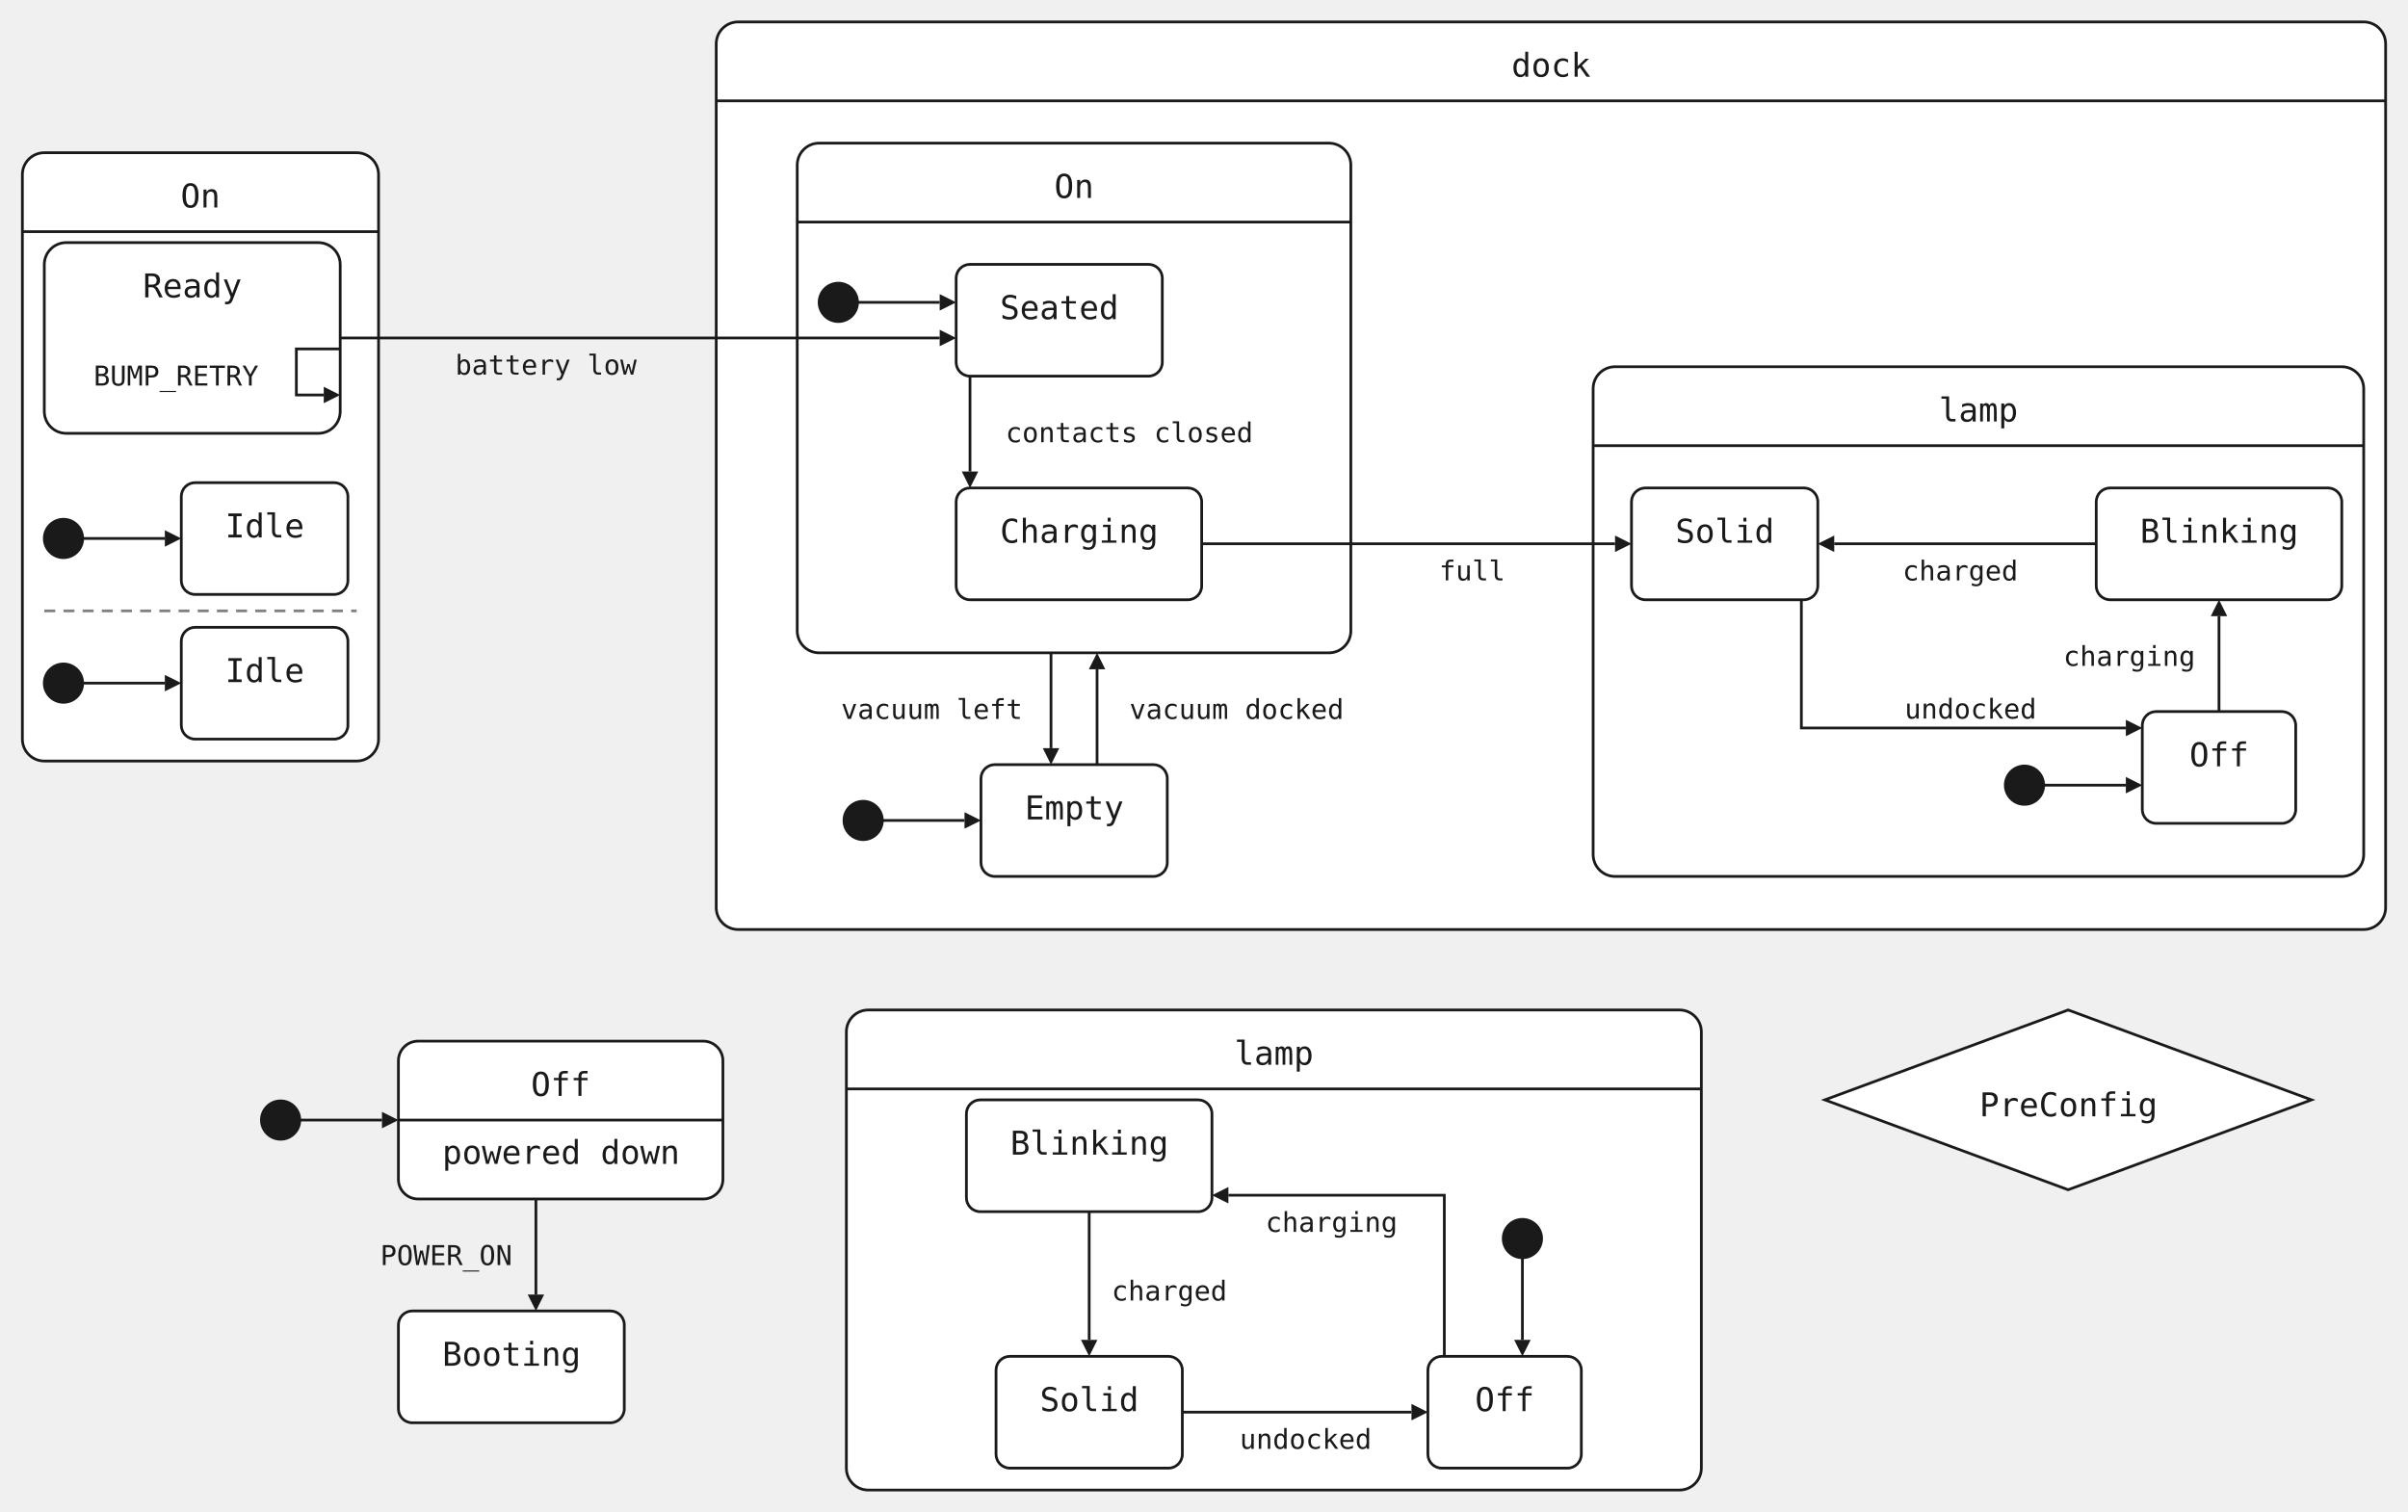
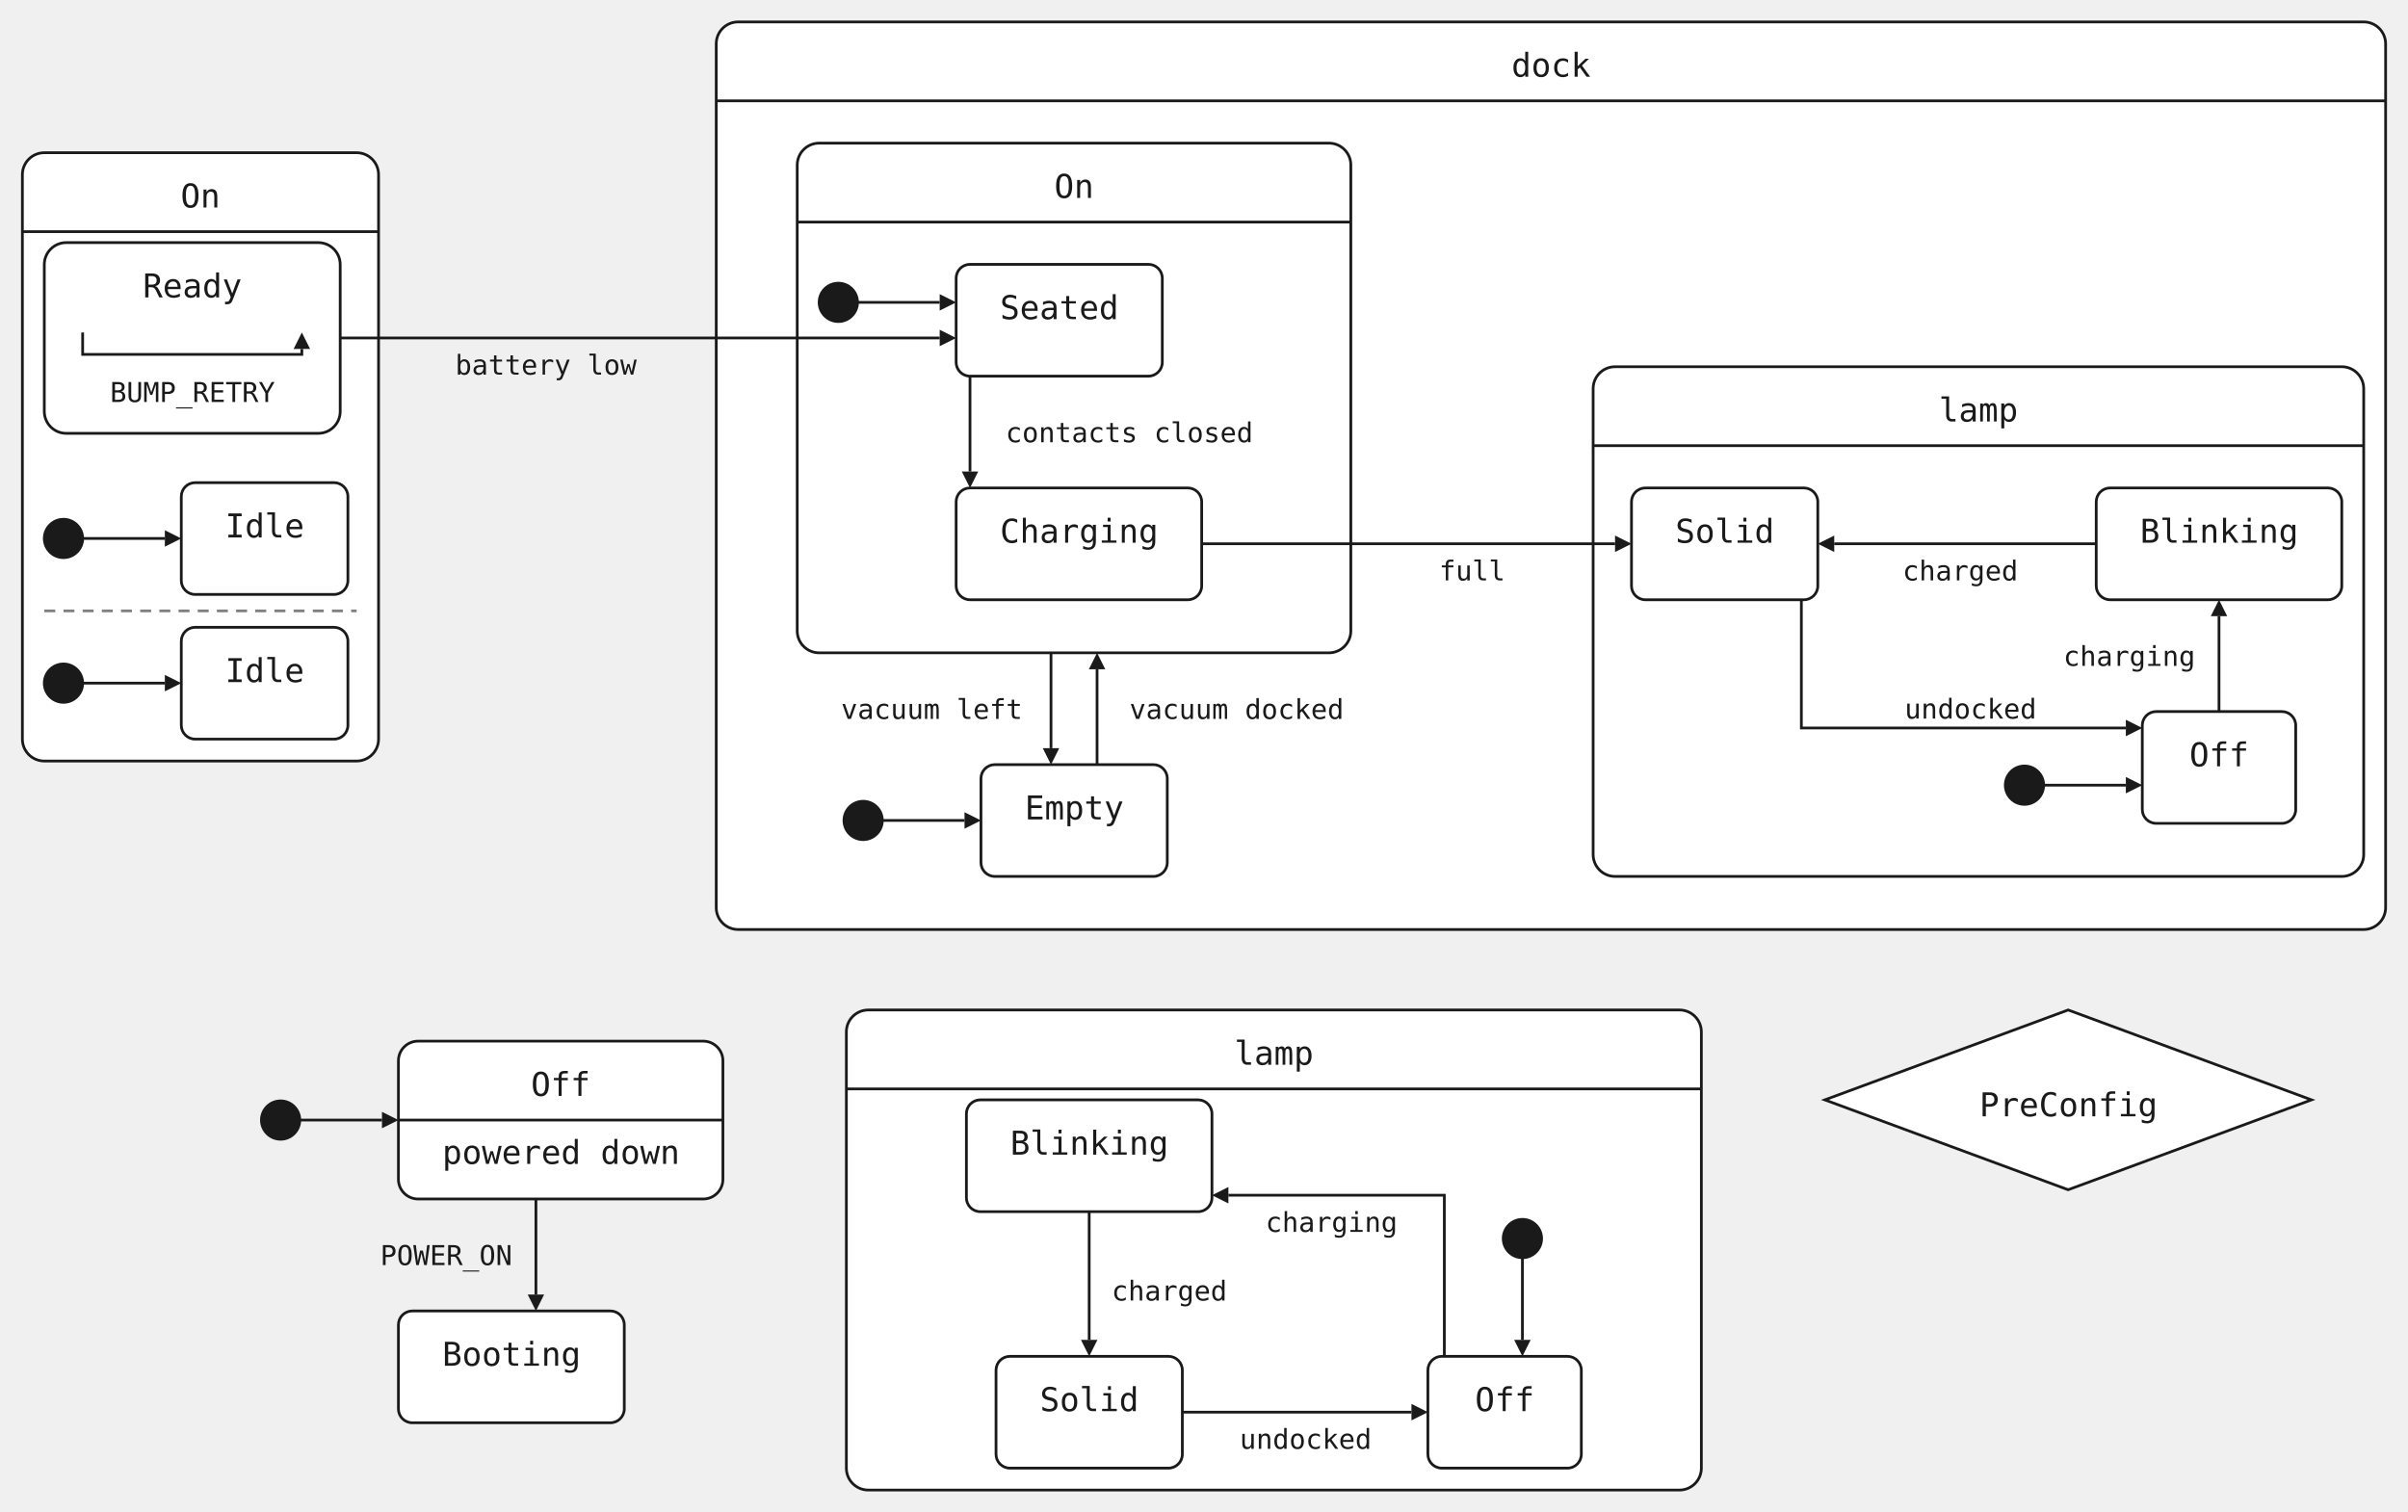
<svg xmlns="http://www.w3.org/2000/svg" width="879" height="552" viewBox="-128 55 14057 8831">
  <style>text { font-family: "JetBrains Mono", monospace; font-kerning: none; }</style>
  <rect x="4052" y="183" width="9749" height="5301" rx="128" fill="#ffffff" stroke="#1a1a1a" stroke-width="16" class="scav-state scav-id-0" />
  <rect x="4812" y="5954" width="4993" height="2804" rx="128" fill="#ffffff" stroke="#1a1a1a" stroke-width="16" class="scav-state scav-id-1" />
  <rect x="2196" y="6136" width="1895" height="922" rx="115" fill="#ffffff" stroke="#1a1a1a" stroke-width="16" class="scav-state scav-id-2" />
  <rect x="2196" y="7712" width="1319" height="653" rx="81" fill="#ffffff" stroke="#1a1a1a" stroke-width="16" class="scav-state scav-id-3" />
  <rect x="0" y="947" width="2080" height="3553" rx="128" fill="#ffffff" stroke="#1a1a1a" stroke-width="16" class="scav-state scav-id-5" />
  <rect x="928" y="2874" width="973" height="653" rx="81" fill="#ffffff" stroke="#1a1a1a" stroke-width="16" class="scav-state scav-id-6" />
  <rect x="128" y="1472" width="1728" height="1114" rx="128" fill="#ffffff" stroke="#1a1a1a" stroke-width="16" class="scav-state scav-id-7" />
  <rect x="928" y="3719" width="973" height="653" rx="81" fill="#ffffff" stroke="#1a1a1a" stroke-width="16" class="scav-state scav-id-8" />
  <rect x="9173" y="2197" width="4500" height="2977" rx="128" fill="#ffffff" stroke="#1a1a1a" stroke-width="16" class="scav-state scav-id-9" />
  <rect x="5598" y="4521" width="1088" height="653" rx="81" fill="#ffffff" stroke="#1a1a1a" stroke-width="16" class="scav-state scav-id-10" />
  <rect x="4525" y="891" width="3233" height="2977" rx="128" fill="#ffffff" stroke="#1a1a1a" stroke-width="16" class="scav-state scav-id-11" />
  <rect x="5453" y="1599" width="1204" height="653" rx="81" fill="#ffffff" stroke="#1a1a1a" stroke-width="16" class="scav-state scav-id-12" />
  <rect x="5453" y="2905" width="1434" height="653" rx="81" fill="#ffffff" stroke="#1a1a1a" stroke-width="16" class="scav-state scav-id-13" />
  <rect x="8208" y="7977" width="896" height="653" rx="81" fill="#ffffff" stroke="#1a1a1a" stroke-width="16" class="scav-state scav-id-14" />
  <rect x="5513" y="6479" width="1434" height="653" rx="81" fill="#ffffff" stroke="#1a1a1a" stroke-width="16" class="scav-state scav-id-15" />
  <rect x="5686" y="7977" width="1088" height="653" rx="81" fill="#ffffff" stroke="#1a1a1a" stroke-width="16" class="scav-state scav-id-16" />
  <rect x="12380" y="4211" width="896" height="653" rx="81" fill="#ffffff" stroke="#1a1a1a" stroke-width="16" class="scav-state scav-id-17" />
  <rect x="12111" y="2905" width="1434" height="653" rx="81" fill="#ffffff" stroke="#1a1a1a" stroke-width="16" class="scav-state scav-id-18" />
  <rect x="9397" y="2905" width="1088" height="653" rx="81" fill="#ffffff" stroke="#1a1a1a" stroke-width="16" class="scav-state scav-id-19" />
  <line x1="4052" y1="644" x2="13801" y2="644" fill="none" stroke="#1a1a1a" stroke-width="16" class="scav-state scav-id-0" />
  <line x1="4812" y1="6415" x2="9805" y2="6415" fill="none" stroke="#1a1a1a" stroke-width="16" class="scav-state scav-id-1" />
  <line x1="2196" y1="6597" x2="4091" y2="6597" fill="none" stroke="#1a1a1a" stroke-width="16" class="scav-state scav-id-2" />
  <line x1="0" y1="1408" x2="2080" y2="1408" fill="none" stroke="#1a1a1a" stroke-width="16" class="scav-state scav-id-5" />
  <line x1="9173" y1="2658" x2="13673" y2="2658" fill="none" stroke="#1a1a1a" stroke-width="16" class="scav-state scav-id-9" />
  <line x1="4525" y1="1352" x2="7758" y2="1352" fill="none" stroke="#1a1a1a" stroke-width="16" class="scav-state scav-id-11" />
  <line x1="128" y1="3623" x2="1952" y2="3623" fill="none" stroke="#808080" stroke-width="16" stroke-dasharray="64,48" class="scav-sub scav-id-2" />
  <polyline points="1620,6597 2100,6597" fill="none" stroke="#1a1a1a" stroke-width="16" class="scav-trans scav-id-0" />
  <polyline points="2999,7058 2999,7616" fill="none" stroke="#1a1a1a" stroke-width="16" class="scav-trans scav-id-1" />
  <polyline points="352,3200 832,3200" fill="none" stroke="#1a1a1a" stroke-width="16" class="scav-trans scav-id-2" />
-   <polyline points="1856,2093 1600,2093 1600,2362 1760,2362" fill="none" stroke="#1a1a1a" stroke-width="16" class="scav-trans scav-id-3" />
+   <polyline points="352,1997 352,2125 1632,2125 1632,2093" fill="none" stroke="#1a1a1a" stroke-width="16" class="scav-trans scav-id-3" />
  <polyline points="1856,2029 2080,2029 4052,2029 4525,2029 5357,2029" fill="none" stroke="#1a1a1a" stroke-width="16" class="scav-trans scav-id-4" />
  <polyline points="352,4045 832,4045" fill="none" stroke="#1a1a1a" stroke-width="16" class="scav-trans scav-id-5" />
  <polyline points="4877,1821 5357,1821" fill="none" stroke="#1a1a1a" stroke-width="16" class="scav-trans scav-id-6" />
  <polyline points="5534,2252 5534,2809" fill="none" stroke="#1a1a1a" stroke-width="16" class="scav-trans scav-id-7" />
  <polyline points="6887,3231 7758,3231 9173,3231 9301,3231" fill="none" stroke="#1a1a1a" stroke-width="16" class="scav-trans scav-id-8" />
  <polyline points="5022,4847 5502,4847" fill="none" stroke="#1a1a1a" stroke-width="16" class="scav-trans scav-id-9" />
  <polyline points="6276,4521 6276,3964" fill="none" stroke="#1a1a1a" stroke-width="16" class="scav-trans scav-id-10" />
  <polyline points="6007,3868 6007,4425" fill="none" stroke="#1a1a1a" stroke-width="16" class="scav-trans scav-id-11" />
  <polyline points="8760,7401 8760,7881" fill="none" stroke="#1a1a1a" stroke-width="16" class="scav-trans scav-id-12" />
  <polyline points="8304,7977 8304,7036 7043,7036" fill="none" stroke="#1a1a1a" stroke-width="16" class="scav-trans scav-id-13" />
  <polyline points="6230,7132 6230,7881" fill="none" stroke="#1a1a1a" stroke-width="16" class="scav-trans scav-id-14" />
  <polyline points="6774,8303 8112,8303" fill="none" stroke="#1a1a1a" stroke-width="16" class="scav-trans scav-id-15" />
  <polyline points="11804,4641 12284,4641" fill="none" stroke="#1a1a1a" stroke-width="16" class="scav-trans scav-id-16" />
  <polyline points="12828,4211 12828,3654" fill="none" stroke="#1a1a1a" stroke-width="16" class="scav-trans scav-id-17" />
  <polyline points="12111,3231 10581,3231" fill="none" stroke="#1a1a1a" stroke-width="16" class="scav-trans scav-id-18" />
  <polyline points="10389,3558 10389,4307 12284,4307" fill="none" stroke="#1a1a1a" stroke-width="16" class="scav-trans scav-id-19" />
  <polygon points="2196,6597 2100,6645 2100,6549" fill="#1a1a1a" stroke="none" class="scav-trans scav-id-0" />
  <polygon points="2999,7712 2951,7616 3047,7616" fill="#1a1a1a" stroke="none" class="scav-trans scav-id-1" />
  <polygon points="928,3200 832,3248 832,3152" fill="#1a1a1a" stroke="none" class="scav-trans scav-id-2" />
-   <polygon points="1856,2362 1760,2410 1760,2314" fill="#1a1a1a" stroke="none" class="scav-trans scav-id-3" />
+   <polygon points="1632,1997 1680,2093 1584,2093" fill="#1a1a1a" stroke="none" class="scav-trans scav-id-3" />
  <polygon points="5453,2029 5357,2077 5357,1981" fill="#1a1a1a" stroke="none" class="scav-trans scav-id-4" />
  <polygon points="928,4045 832,4093 832,3997" fill="#1a1a1a" stroke="none" class="scav-trans scav-id-5" />
  <polygon points="5453,1821 5357,1869 5357,1773" fill="#1a1a1a" stroke="none" class="scav-trans scav-id-6" />
  <polygon points="5534,2905 5486,2809 5582,2809" fill="#1a1a1a" stroke="none" class="scav-trans scav-id-7" />
  <polygon points="9397,3231 9301,3279 9301,3183" fill="#1a1a1a" stroke="none" class="scav-trans scav-id-8" />
  <polygon points="5598,4847 5502,4895 5502,4799" fill="#1a1a1a" stroke="none" class="scav-trans scav-id-9" />
  <polygon points="6276,3868 6324,3964 6228,3964" fill="#1a1a1a" stroke="none" class="scav-trans scav-id-10" />
  <polygon points="6007,4521 5959,4425 6055,4425" fill="#1a1a1a" stroke="none" class="scav-trans scav-id-11" />
  <polygon points="8760,7977 8712,7881 8808,7881" fill="#1a1a1a" stroke="none" class="scav-trans scav-id-12" />
  <polygon points="6947,7036 7043,6988 7043,7084" fill="#1a1a1a" stroke="none" class="scav-trans scav-id-13" />
  <polygon points="6230,7977 6182,7881 6278,7881" fill="#1a1a1a" stroke="none" class="scav-trans scav-id-14" />
  <polygon points="8208,8303 8112,8351 8112,8255" fill="#1a1a1a" stroke="none" class="scav-trans scav-id-15" />
  <polygon points="12380,4641 12284,4689 12284,4593" fill="#1a1a1a" stroke="none" class="scav-trans scav-id-16" />
  <polygon points="12828,3558 12876,3654 12780,3654" fill="#1a1a1a" stroke="none" class="scav-trans scav-id-17" />
  <polygon points="10485,3231 10581,3183 10581,3279" fill="#1a1a1a" stroke="none" class="scav-trans scav-id-18" />
  <polygon points="12380,4307 12284,4355 12284,4259" fill="#1a1a1a" stroke="none" class="scav-trans scav-id-19" />
  <polygon points="11947,5954 13368,6479 11947,7004 10526,6479" fill="#ffffff" stroke="#1a1a1a" stroke-width="16" class="scav-state scav-id-4" />
  <text x="2090" y="7444" font-size="160" textLength="768" lengthAdjust="spacing" fill="#1a1a1a" class="scav-trans scav-id-1">POWER_ON</text>
-   <text x="416" y="2307" font-size="160" textLength="960" lengthAdjust="spacing" fill="#1a1a1a" class="scav-trans scav-id-3">BUMP_RETRY</text>
+   <text x="512" y="2403" font-size="160" textLength="960" lengthAdjust="spacing" fill="#1a1a1a" class="scav-trans scav-id-3">BUMP_RETRY</text>
  <text x="2528" y="2243" font-size="160" textLength="1056" lengthAdjust="spacing" fill="#1a1a1a" class="scav-trans scav-id-4">battery low</text>
  <text x="5742" y="2638" font-size="160" textLength="1440" lengthAdjust="spacing" fill="#1a1a1a" class="scav-trans scav-id-7">contacts closed</text>
  <text x="8274" y="3445" font-size="160" textLength="384" lengthAdjust="spacing" fill="#1a1a1a" class="scav-trans scav-id-8">full</text>
  <text x="6465" y="4254" font-size="160" textLength="1248" lengthAdjust="spacing" fill="#1a1a1a" class="scav-trans scav-id-10">vacuum docked</text>
  <text x="4781" y="4254" font-size="160" textLength="1056" lengthAdjust="spacing" fill="#1a1a1a" class="scav-trans scav-id-11">vacuum left</text>
  <text x="7260" y="7250" font-size="160" textLength="768" lengthAdjust="spacing" fill="#1a1a1a" class="scav-trans scav-id-13">charging</text>
  <text x="6361" y="7651" font-size="160" textLength="672" lengthAdjust="spacing" fill="#1a1a1a" class="scav-trans scav-id-14">charged</text>
  <text x="7109" y="8517" font-size="160" textLength="768" lengthAdjust="spacing" fill="#1a1a1a" class="scav-trans scav-id-15">undocked</text>
  <text x="11919" y="3944" font-size="160" textLength="768" lengthAdjust="spacing" fill="#1a1a1a" class="scav-trans scav-id-17">charging</text>
  <text x="10980" y="3445" font-size="160" textLength="672" lengthAdjust="spacing" fill="#1a1a1a" class="scav-trans scav-id-18">charged</text>
  <text x="10992" y="4252" font-size="160" textLength="768" lengthAdjust="spacing" fill="#1a1a1a" class="scav-trans scav-id-19">undocked</text>
  <text x="8696" y="503" font-size="192" textLength="461" lengthAdjust="spacing" fill="#1a1a1a" class="scav-state scav-id-0">dock</text>
  <text x="7078" y="6274" font-size="192" textLength="461" lengthAdjust="spacing" fill="#1a1a1a" class="scav-state scav-id-1">lamp</text>
  <text x="2452" y="6853" font-size="192" textLength="1383" lengthAdjust="spacing" fill="#1a1a1a" class="scav-state scav-id-2">powered down</text>
  <text x="2970" y="6456" font-size="192" textLength="346" lengthAdjust="spacing" fill="#1a1a1a" class="scav-state scav-id-2">Off</text>
  <text x="2452" y="8032" font-size="192" textLength="807" lengthAdjust="spacing" fill="#1a1a1a" class="scav-state scav-id-3">Booting</text>
  <text x="11429" y="6575" font-size="192" textLength="1037" lengthAdjust="spacing" fill="#1a1a1a" class="scav-state scav-id-4">PreConfig</text>
  <text x="924" y="1267" font-size="192" textLength="231" lengthAdjust="spacing" fill="#1a1a1a" class="scav-state scav-id-5">On</text>
  <text x="1184" y="3194" font-size="192" textLength="461" lengthAdjust="spacing" fill="#1a1a1a" class="scav-state scav-id-6">Idle</text>
  <text x="704" y="1792" font-size="192" textLength="576" lengthAdjust="spacing" fill="#1a1a1a" class="scav-state scav-id-7">Ready</text>
  <text x="1184" y="4039" font-size="192" textLength="461" lengthAdjust="spacing" fill="#1a1a1a" class="scav-state scav-id-8">Idle</text>
  <text x="11192" y="2517" font-size="192" textLength="461" lengthAdjust="spacing" fill="#1a1a1a" class="scav-state scav-id-9">lamp</text>
  <text x="5854" y="4841" font-size="192" textLength="576" lengthAdjust="spacing" fill="#1a1a1a" class="scav-state scav-id-10">Empty</text>
  <text x="6026" y="1211" font-size="192" textLength="231" lengthAdjust="spacing" fill="#1a1a1a" class="scav-state scav-id-11">On</text>
  <text x="5709" y="1919" font-size="192" textLength="692" lengthAdjust="spacing" fill="#1a1a1a" class="scav-state scav-id-12">Seated</text>
  <text x="5709" y="3225" font-size="192" textLength="922" lengthAdjust="spacing" fill="#1a1a1a" class="scav-state scav-id-13">Charging</text>
  <text x="8483" y="8297" font-size="192" textLength="346" lengthAdjust="spacing" fill="#1a1a1a" class="scav-state scav-id-14">Off</text>
  <text x="5769" y="6799" font-size="192" textLength="922" lengthAdjust="spacing" fill="#1a1a1a" class="scav-state scav-id-15">Blinking</text>
  <text x="5942" y="8297" font-size="192" textLength="576" lengthAdjust="spacing" fill="#1a1a1a" class="scav-state scav-id-16">Solid</text>
  <text x="12655" y="4531" font-size="192" textLength="346" lengthAdjust="spacing" fill="#1a1a1a" class="scav-state scav-id-17">Off</text>
  <text x="12367" y="3225" font-size="192" textLength="922" lengthAdjust="spacing" fill="#1a1a1a" class="scav-state scav-id-18">Blinking</text>
  <text x="9653" y="3225" font-size="192" textLength="576" lengthAdjust="spacing" fill="#1a1a1a" class="scav-state scav-id-19">Solid</text>
  <circle cx="1508" cy="6597" r="112" fill="#1a1a1a" stroke="#1a1a1a" stroke-width="16" class="scav-state scav-id-20" />
  <circle cx="240" cy="3200" r="112" fill="#1a1a1a" stroke="#1a1a1a" stroke-width="16" class="scav-state scav-id-21" />
  <circle cx="240" cy="4045" r="112" fill="#1a1a1a" stroke="#1a1a1a" stroke-width="16" class="scav-state scav-id-22" />
  <circle cx="4765" cy="1821" r="112" fill="#1a1a1a" stroke="#1a1a1a" stroke-width="16" class="scav-state scav-id-23" />
  <circle cx="4910" cy="4847" r="112" fill="#1a1a1a" stroke="#1a1a1a" stroke-width="16" class="scav-state scav-id-24" />
  <circle cx="8760" cy="7289" r="112" fill="#1a1a1a" stroke="#1a1a1a" stroke-width="16" class="scav-state scav-id-25" />
  <circle cx="11692" cy="4641" r="112" fill="#1a1a1a" stroke="#1a1a1a" stroke-width="16" class="scav-state scav-id-26" />
</svg>
